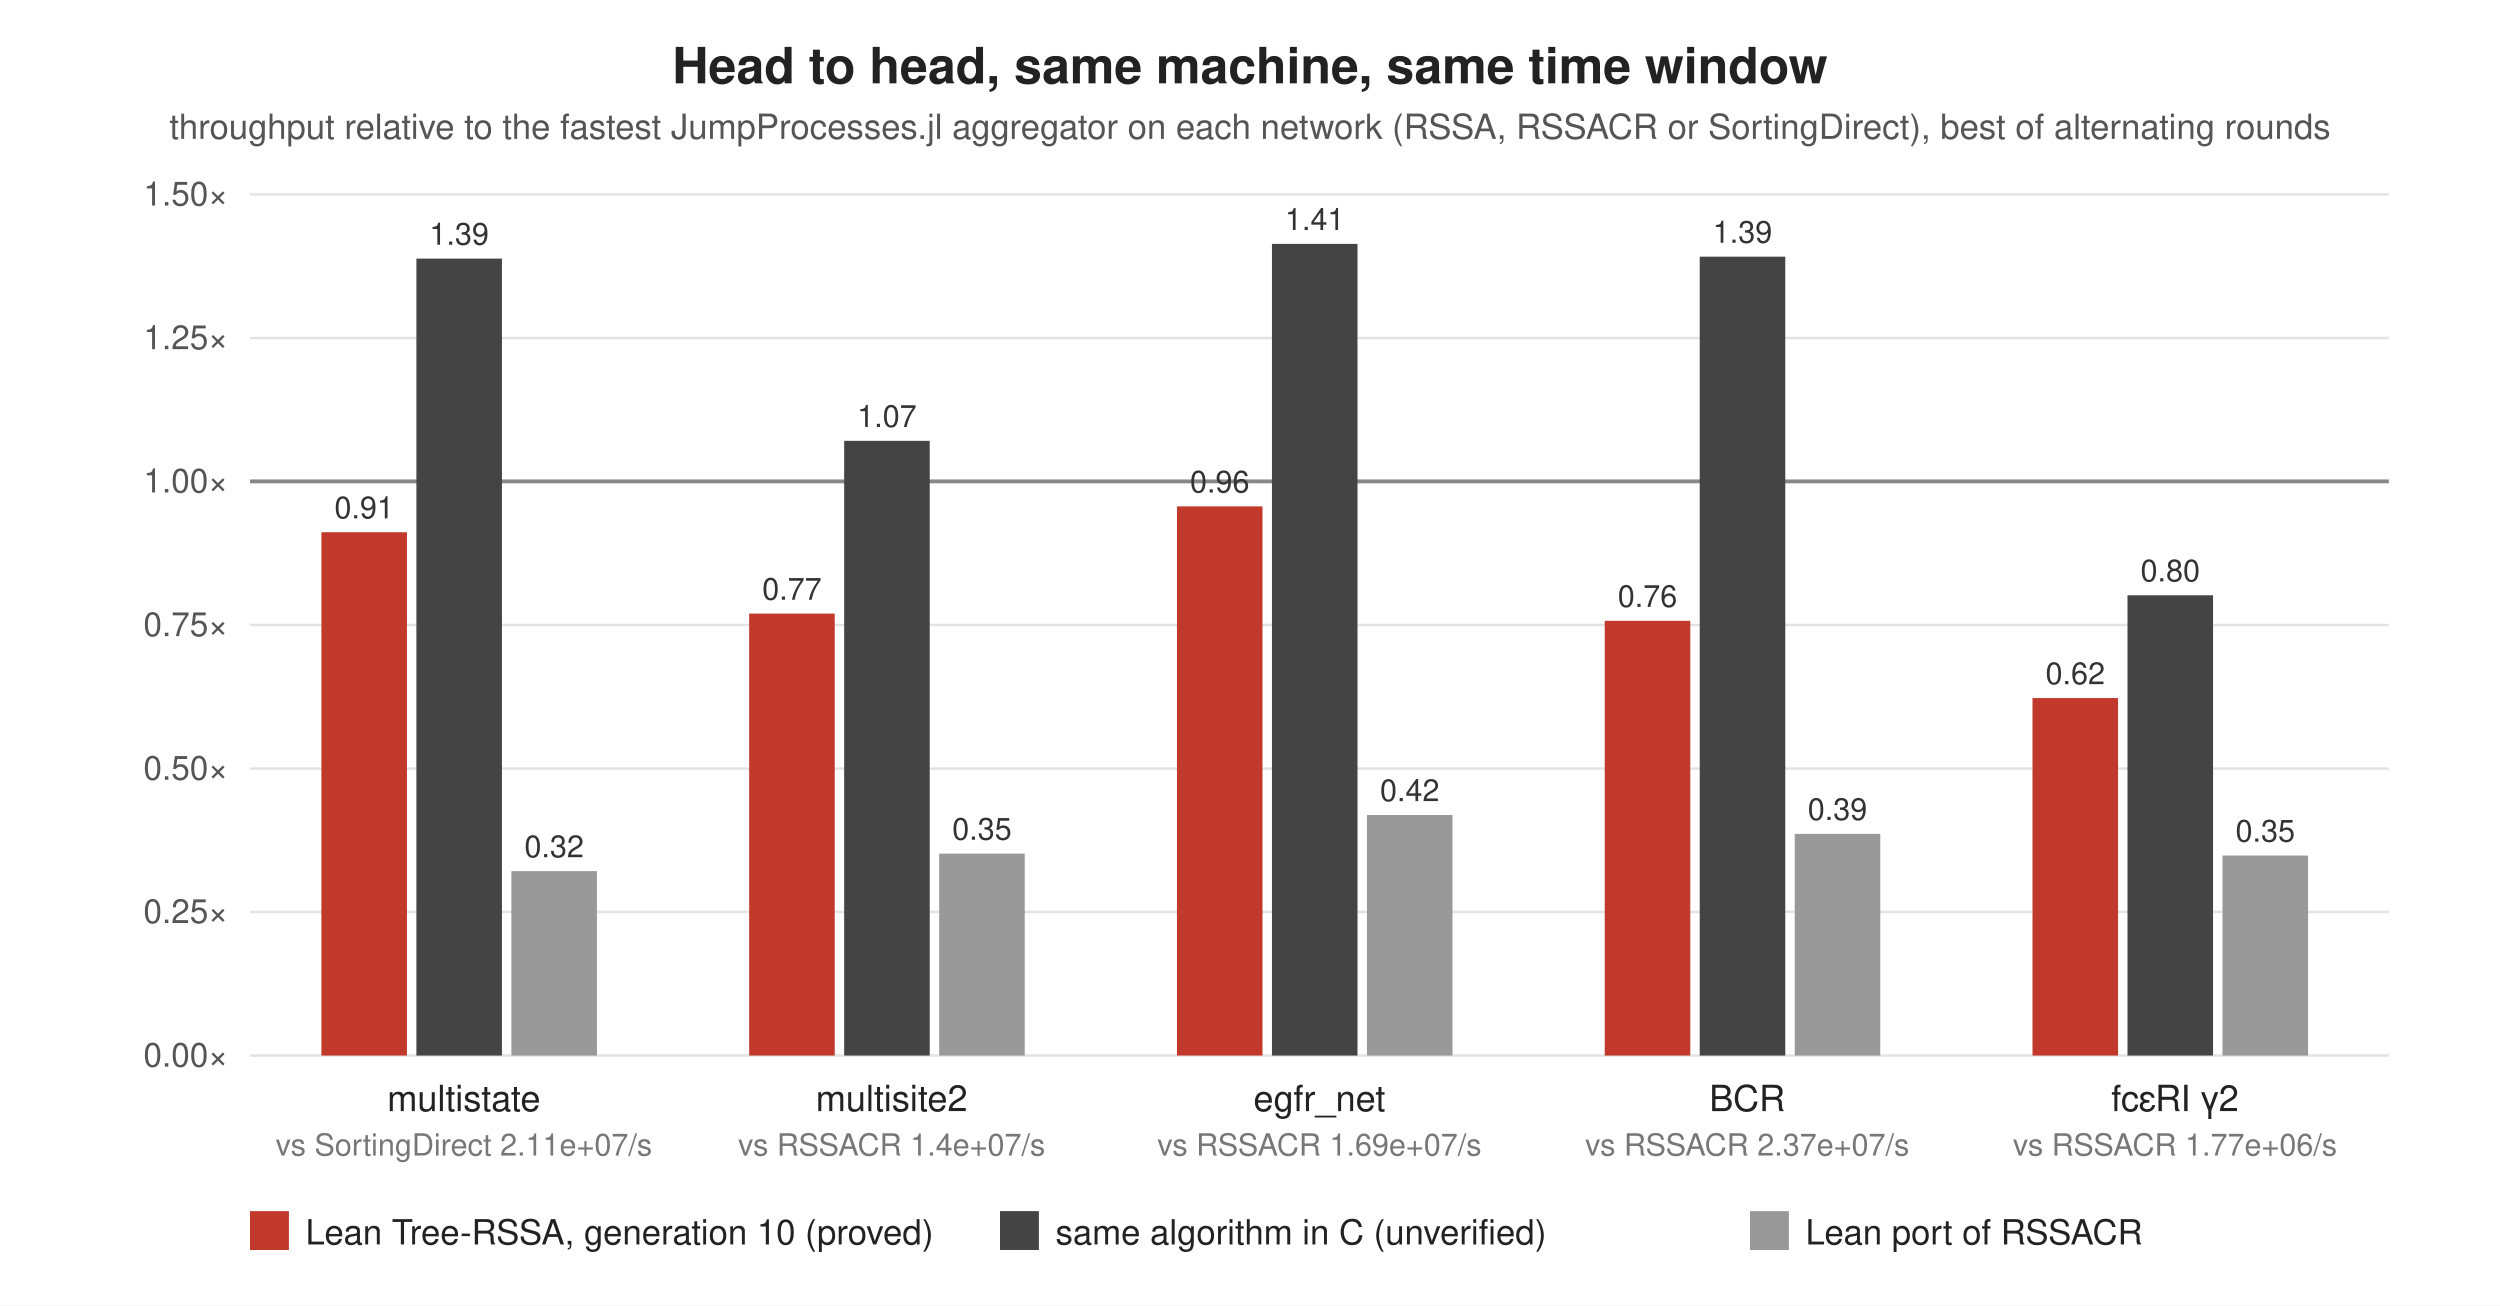
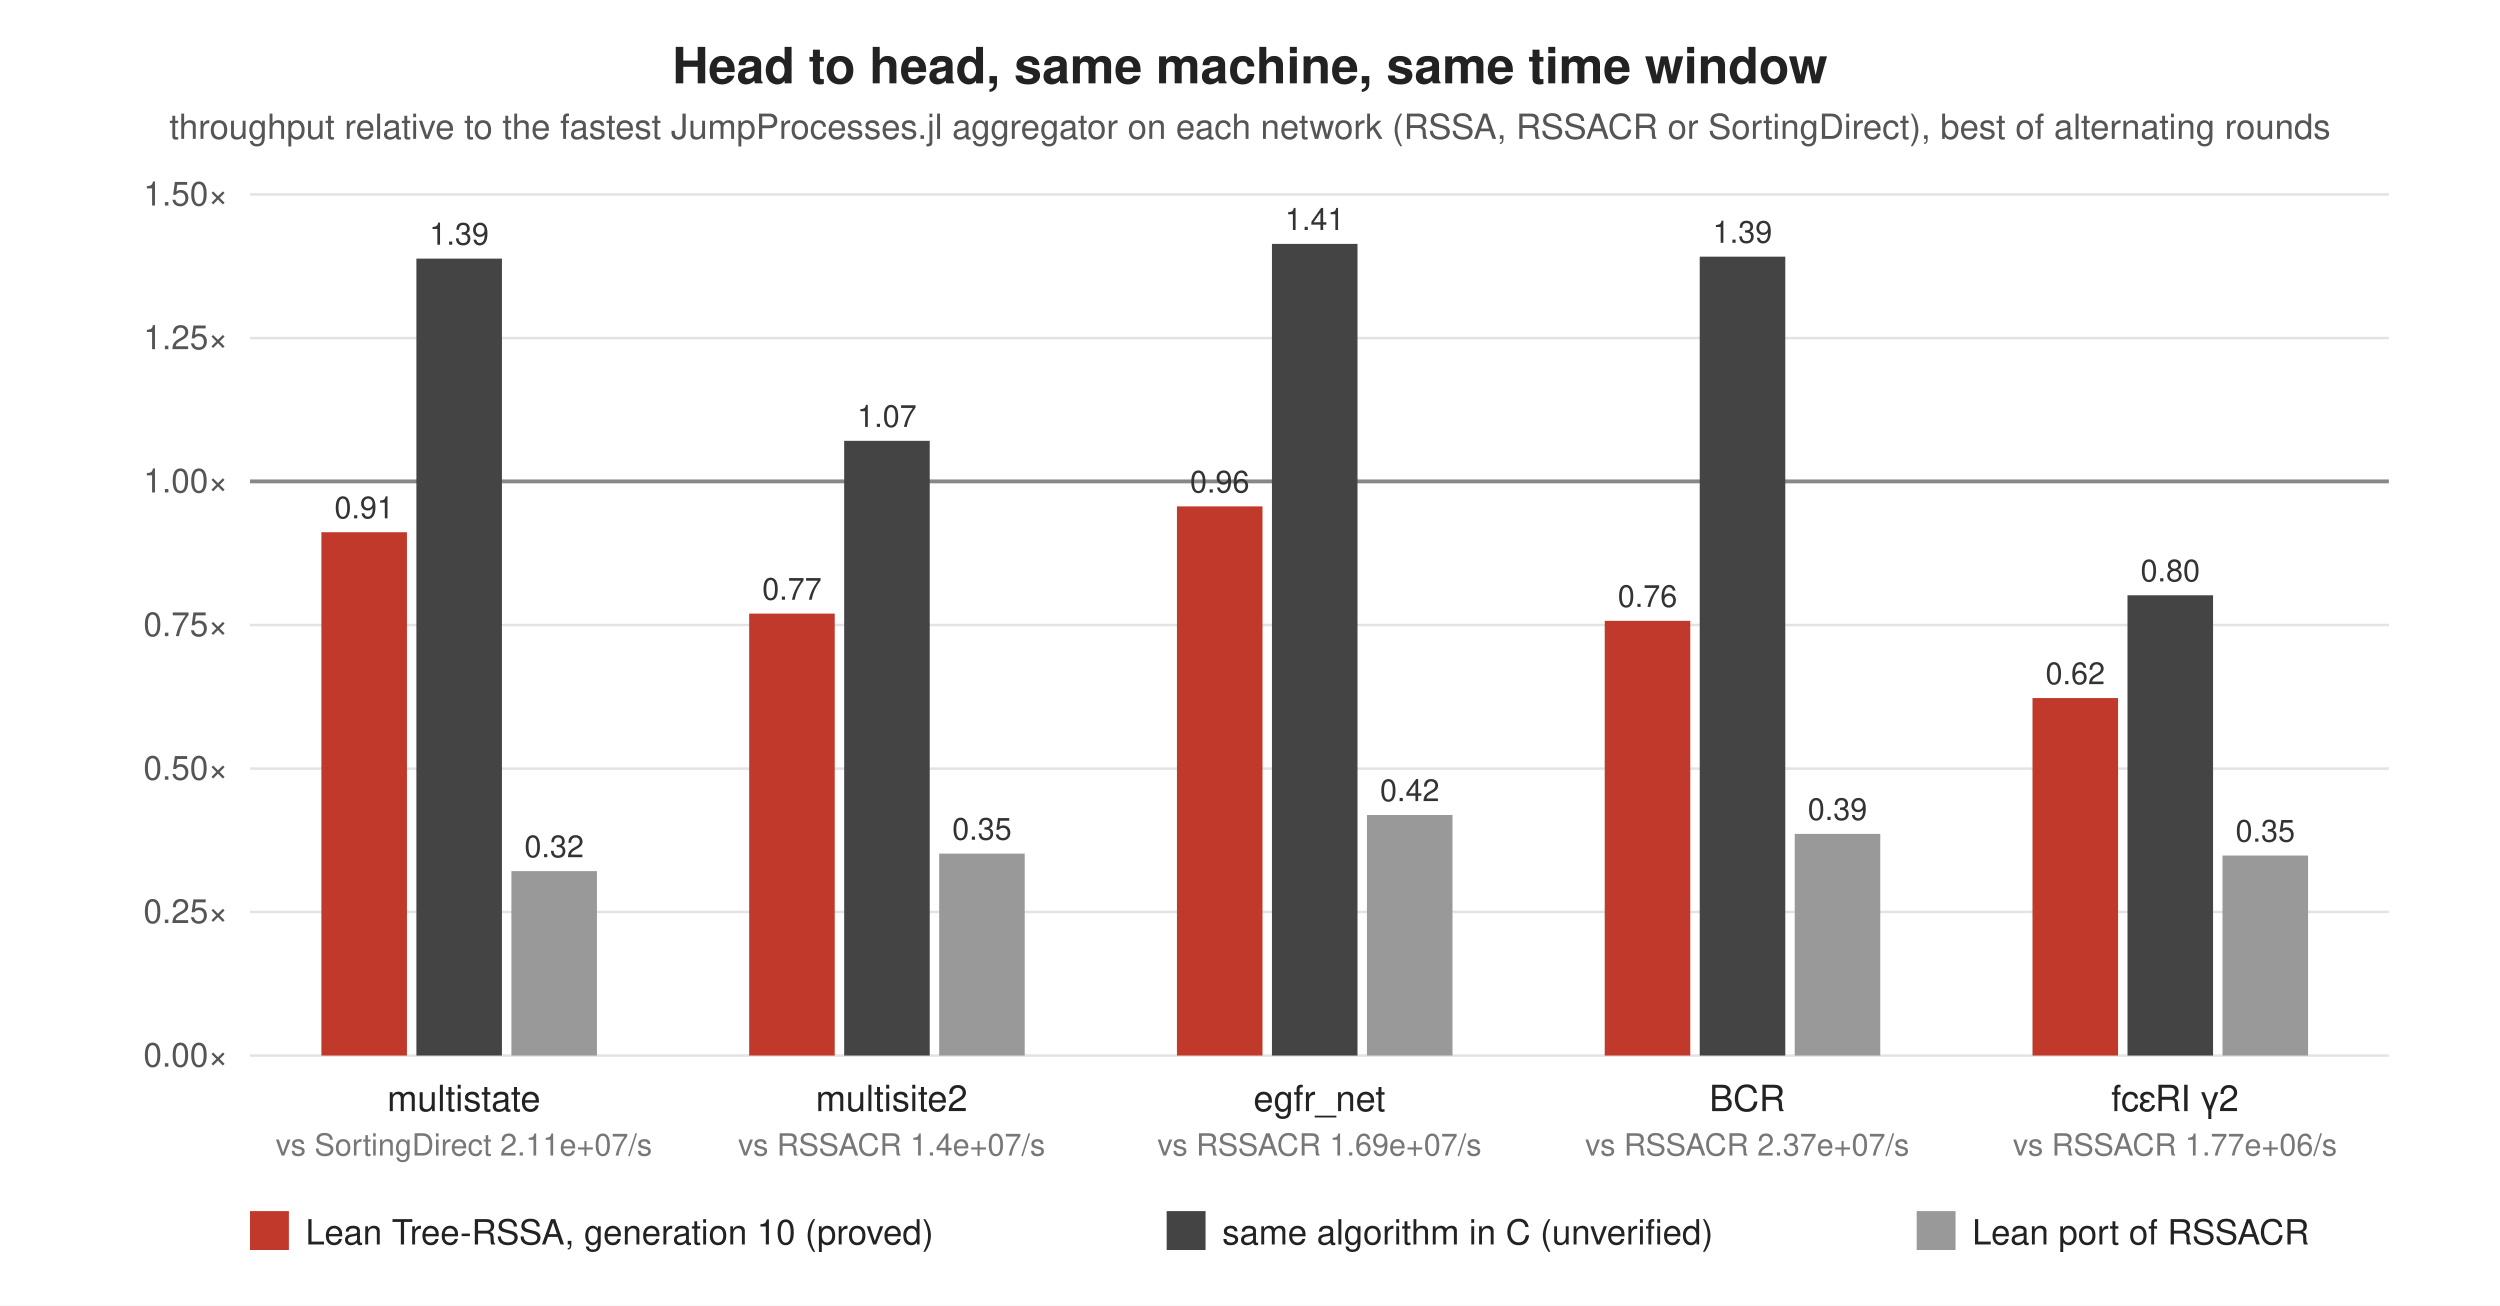
<svg xmlns="http://www.w3.org/2000/svg" viewBox="0 0 900 470" font-family="Helvetica, Arial, sans-serif">
  <rect width="900" height="470" fill="#ffffff" />
  <text x="450.0" y="30" text-anchor="middle" font-size="18" font-weight="bold" fill="#222">Head to head, same machine, same time window</text>
  <text x="450.0" y="50" text-anchor="middle" font-size="12.5" fill="#555">throughput relative to the fastest JumpProcesses.jl aggregator on each network (RSSA, RSSACR or SortingDirect), best of alternating rounds</text>
  <line x1="90" x2="860" y1="380.0" y2="380.0" stroke="#e3e3e3" stroke-width="0.9" />
  <text x="82" y="384.0" text-anchor="end" font-size="12" fill="#555">0.00×</text>
  <line x1="90" x2="860" y1="328.3" y2="328.3" stroke="#e3e3e3" stroke-width="0.9" />
  <text x="82" y="332.3" text-anchor="end" font-size="12" fill="#555">0.25×</text>
  <line x1="90" x2="860" y1="276.7" y2="276.7" stroke="#e3e3e3" stroke-width="0.9" />
  <text x="82" y="280.7" text-anchor="end" font-size="12" fill="#555">0.50×</text>
  <line x1="90" x2="860" y1="225.0" y2="225.0" stroke="#e3e3e3" stroke-width="0.9" />
  <text x="82" y="229.0" text-anchor="end" font-size="12" fill="#555">0.75×</text>
  <line x1="90" x2="860" y1="173.3" y2="173.3" stroke="#888" stroke-width="1.4" />
  <text x="82" y="177.3" text-anchor="end" font-size="12" fill="#555">1.00×</text>
  <line x1="90" x2="860" y1="121.7" y2="121.7" stroke="#e3e3e3" stroke-width="0.9" />
  <text x="82" y="125.7" text-anchor="end" font-size="12" fill="#555">1.25×</text>
  <line x1="90" x2="860" y1="70.0" y2="70.0" stroke="#e3e3e3" stroke-width="0.9" />
  <text x="82" y="74.0" text-anchor="end" font-size="12" fill="#555">1.50×</text>
  <rect x="115.7" y="191.6" width="30.8" height="188.4" fill="#c0392b" />
  <text x="131.1" y="186.6" text-anchor="middle" font-size="11" fill="#333">0.91</text>
  <rect x="149.9" y="93.1" width="30.8" height="286.9" fill="#444444" />
  <text x="165.3" y="88.1" text-anchor="middle" font-size="11" fill="#333">1.39</text>
  <rect x="184.1" y="313.6" width="30.8" height="66.4" fill="#999999" />
  <text x="199.5" y="308.6" text-anchor="middle" font-size="11" fill="#333">0.32</text>
  <text x="167.0" y="400" text-anchor="middle" font-size="13" fill="#222">multistate</text>
  <text x="167.0" y="416" text-anchor="middle" font-size="11" fill="#777">vs SortingDirect 2.11e+07/s</text>
  <rect x="269.7" y="220.9" width="30.8" height="159.1" fill="#c0392b" />
  <text x="285.1" y="215.9" text-anchor="middle" font-size="11" fill="#333">0.77</text>
  <rect x="303.9" y="158.7" width="30.8" height="221.3" fill="#444444" />
  <text x="319.3" y="153.7" text-anchor="middle" font-size="11" fill="#333">1.07</text>
  <rect x="338.1" y="307.3" width="30.8" height="72.7" fill="#999999" />
  <text x="353.5" y="302.3" text-anchor="middle" font-size="11" fill="#333">0.35</text>
  <text x="321.0" y="400" text-anchor="middle" font-size="13" fill="#222">multisite2</text>
  <text x="321.0" y="416" text-anchor="middle" font-size="11" fill="#777">vs RSSACR 1.4e+07/s</text>
  <rect x="423.7" y="182.3" width="30.8" height="197.7" fill="#c0392b" />
  <text x="439.1" y="177.3" text-anchor="middle" font-size="11" fill="#333">0.96</text>
  <rect x="457.9" y="87.8" width="30.8" height="292.2" fill="#444444" />
  <text x="473.3" y="82.8" text-anchor="middle" font-size="11" fill="#333">1.41</text>
  <rect x="492.1" y="293.4" width="30.8" height="86.6" fill="#999999" />
  <text x="507.5" y="288.4" text-anchor="middle" font-size="11" fill="#333">0.42</text>
  <text x="475.0" y="400" text-anchor="middle" font-size="13" fill="#222">egfr_net</text>
  <text x="475.0" y="416" text-anchor="middle" font-size="11" fill="#777">vs RSSACR 1.69e+07/s</text>
  <rect x="577.7" y="223.5" width="30.8" height="156.5" fill="#c0392b" />
  <text x="593.1" y="218.5" text-anchor="middle" font-size="11" fill="#333">0.76</text>
  <rect x="611.9" y="92.4" width="30.8" height="287.6" fill="#444444" />
  <text x="627.3" y="87.4" text-anchor="middle" font-size="11" fill="#333">1.39</text>
  <rect x="646.1" y="300.2" width="30.8" height="79.8" fill="#999999" />
  <text x="661.5" y="295.2" text-anchor="middle" font-size="11" fill="#333">0.39</text>
  <text x="629.0" y="400" text-anchor="middle" font-size="13" fill="#222">BCR</text>
  <text x="629.0" y="416" text-anchor="middle" font-size="11" fill="#777">vs RSSACR 2.37e+07/s</text>
  <rect x="731.7" y="251.3" width="30.8" height="128.7" fill="#c0392b" />
  <text x="747.1" y="246.3" text-anchor="middle" font-size="11" fill="#333">0.62</text>
  <rect x="765.9" y="214.3" width="30.8" height="165.7" fill="#444444" />
  <text x="781.3" y="209.3" text-anchor="middle" font-size="11" fill="#333">0.80</text>
  <rect x="800.1" y="308.0" width="30.8" height="72.0" fill="#999999" />
  <text x="815.5" y="303.0" text-anchor="middle" font-size="11" fill="#333">0.35</text>
  <text x="783.0" y="400" text-anchor="middle" font-size="13" fill="#222">fcεRI γ2</text>
  <text x="783.0" y="416" text-anchor="middle" font-size="11" fill="#777">vs RSSACR 1.77e+06/s</text>
  <rect x="90" y="436" width="14" height="14" fill="#c0392b" />
  <text x="110" y="448" font-size="12.5" fill="#222">Lean Tree-RSSA, generation 10 (proved)</text>
-   <rect x="360" y="436" width="14" height="14" fill="#444444" />
-   <text x="380" y="448" font-size="12.5" fill="#222">same algorithm in C (unverified)</text>
-   <rect x="630" y="436" width="14" height="14" fill="#999999" />
-   <text x="650" y="448" font-size="12.5" fill="#222">Lean port of RSSACR</text>
+   <rect x="420" y="436" width="14" height="14" fill="#444444" />
+   <text x="440" y="448" font-size="12.5" fill="#222">same algorithm in C (unverified)</text>
+   <rect x="690" y="436" width="14" height="14" fill="#999999" />
+   <text x="710" y="448" font-size="12.5" fill="#222">Lean port of RSSACR</text>
</svg>
